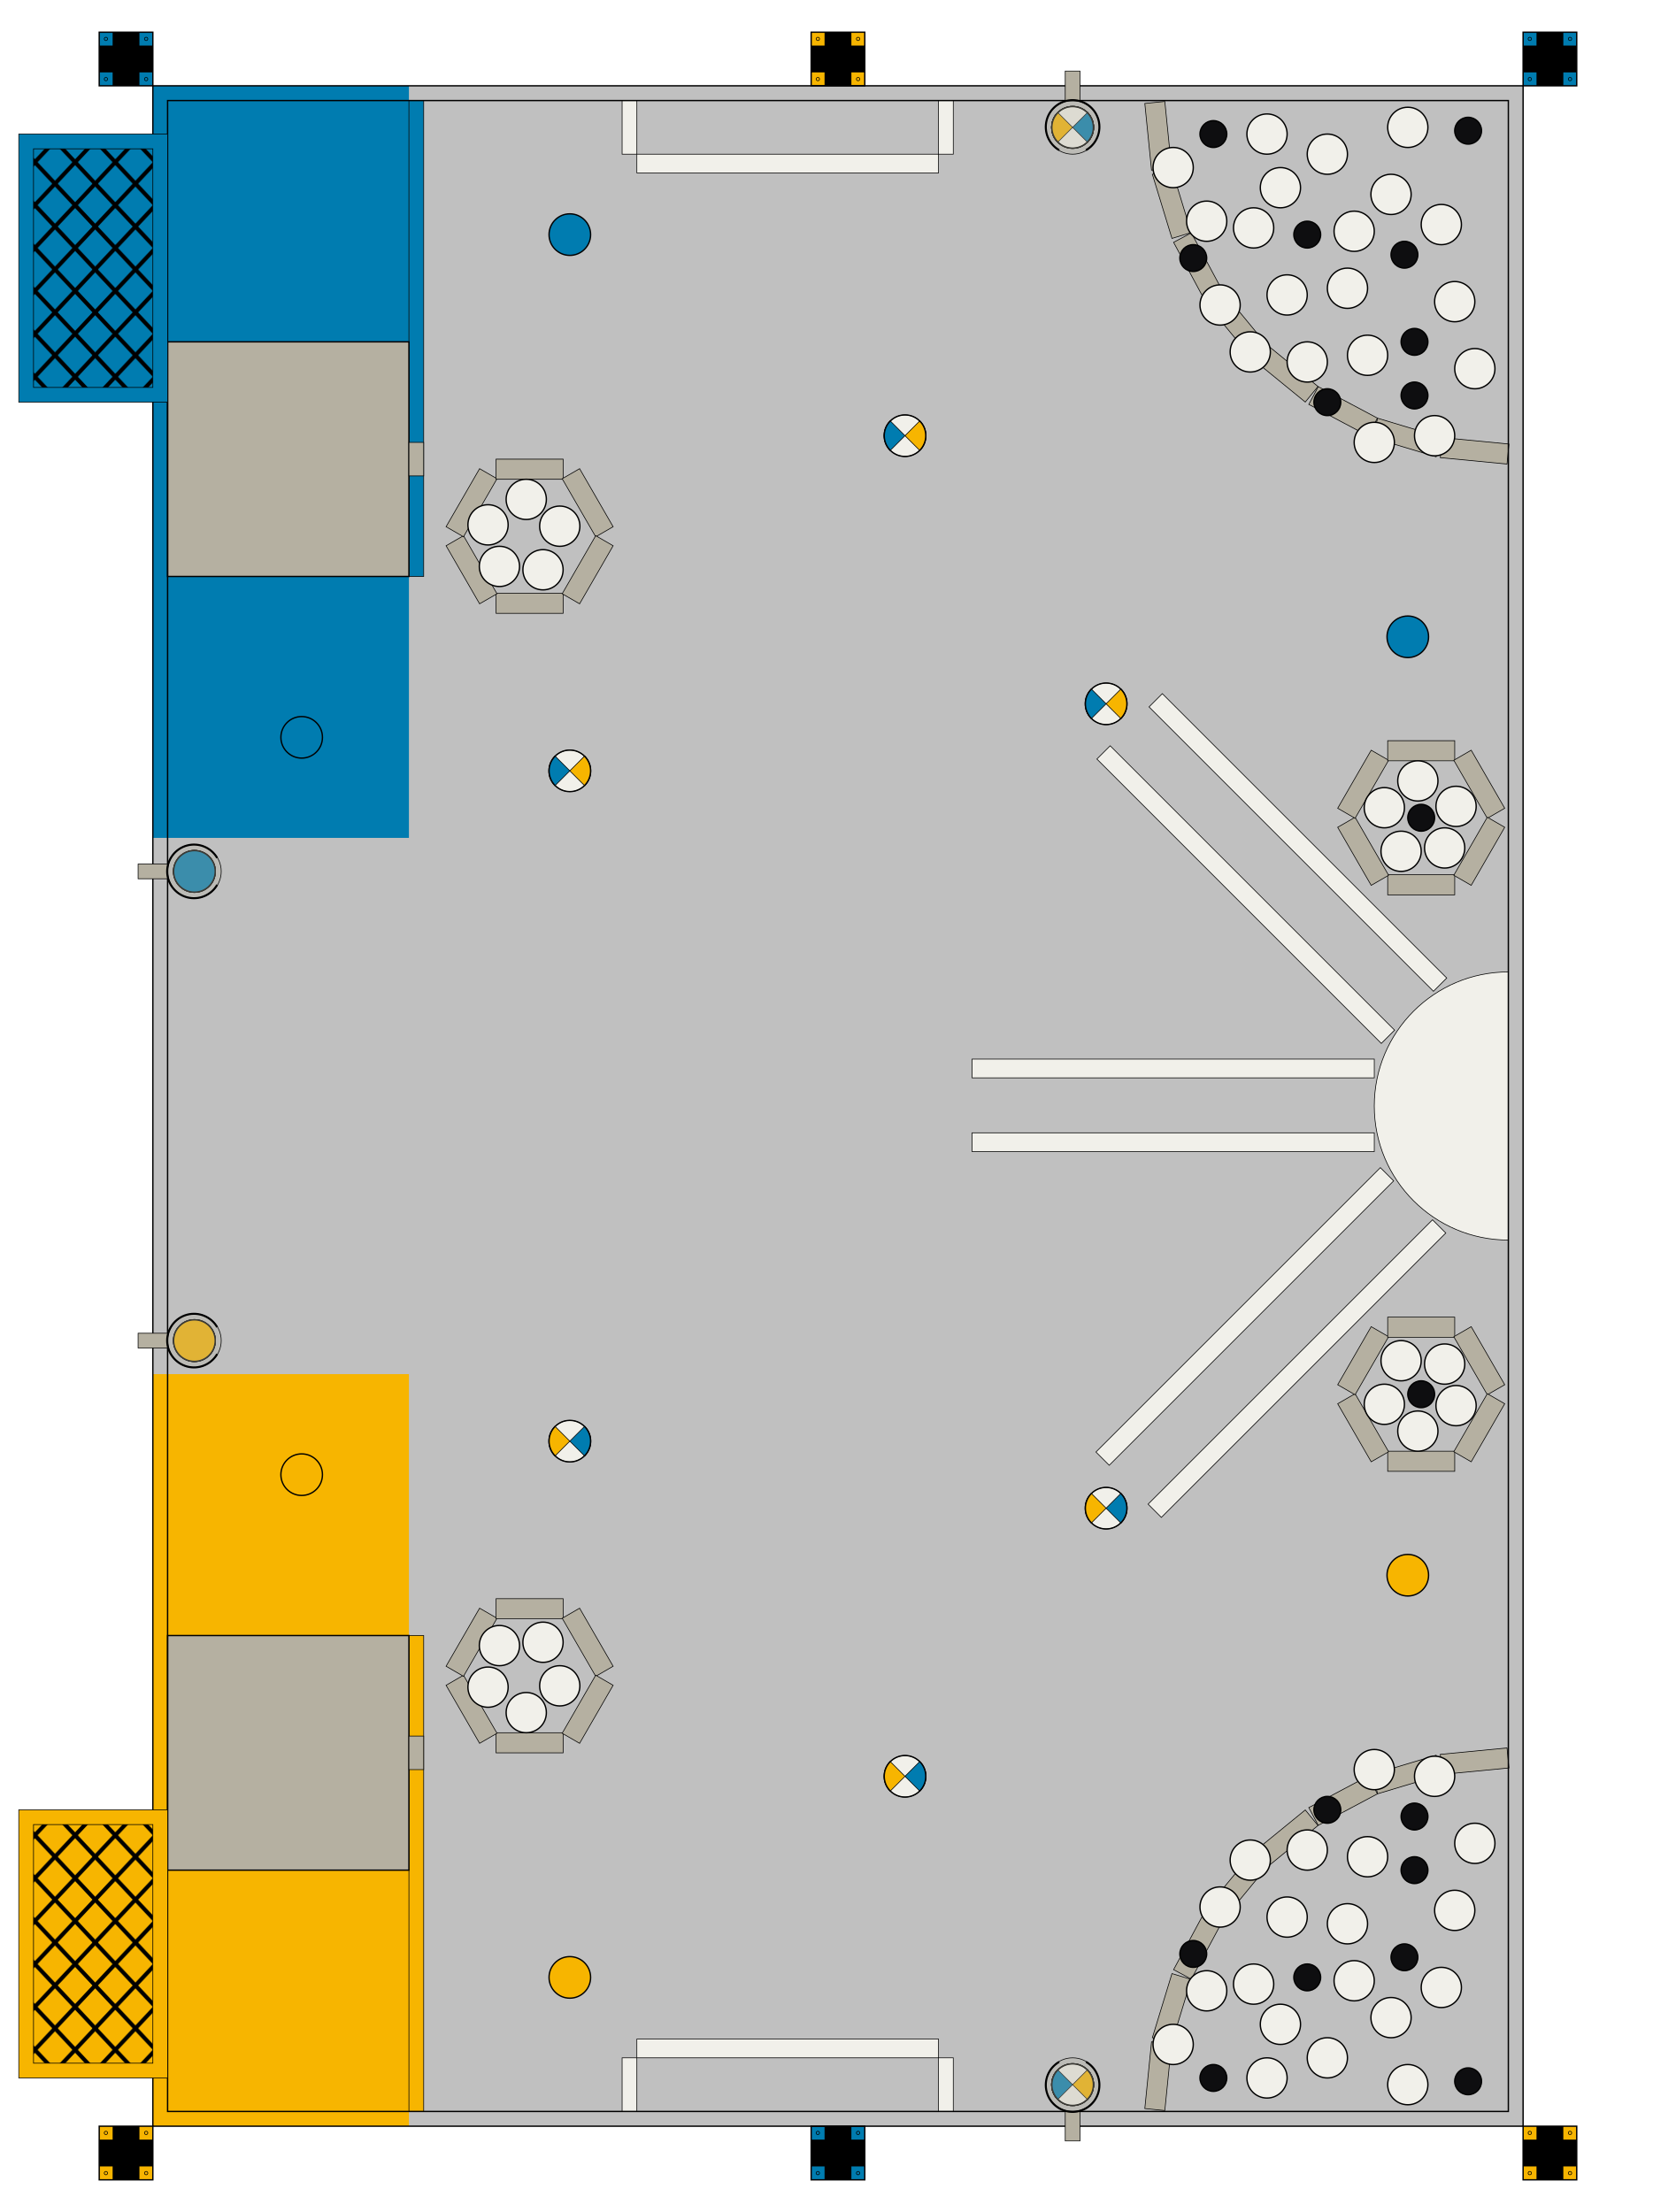
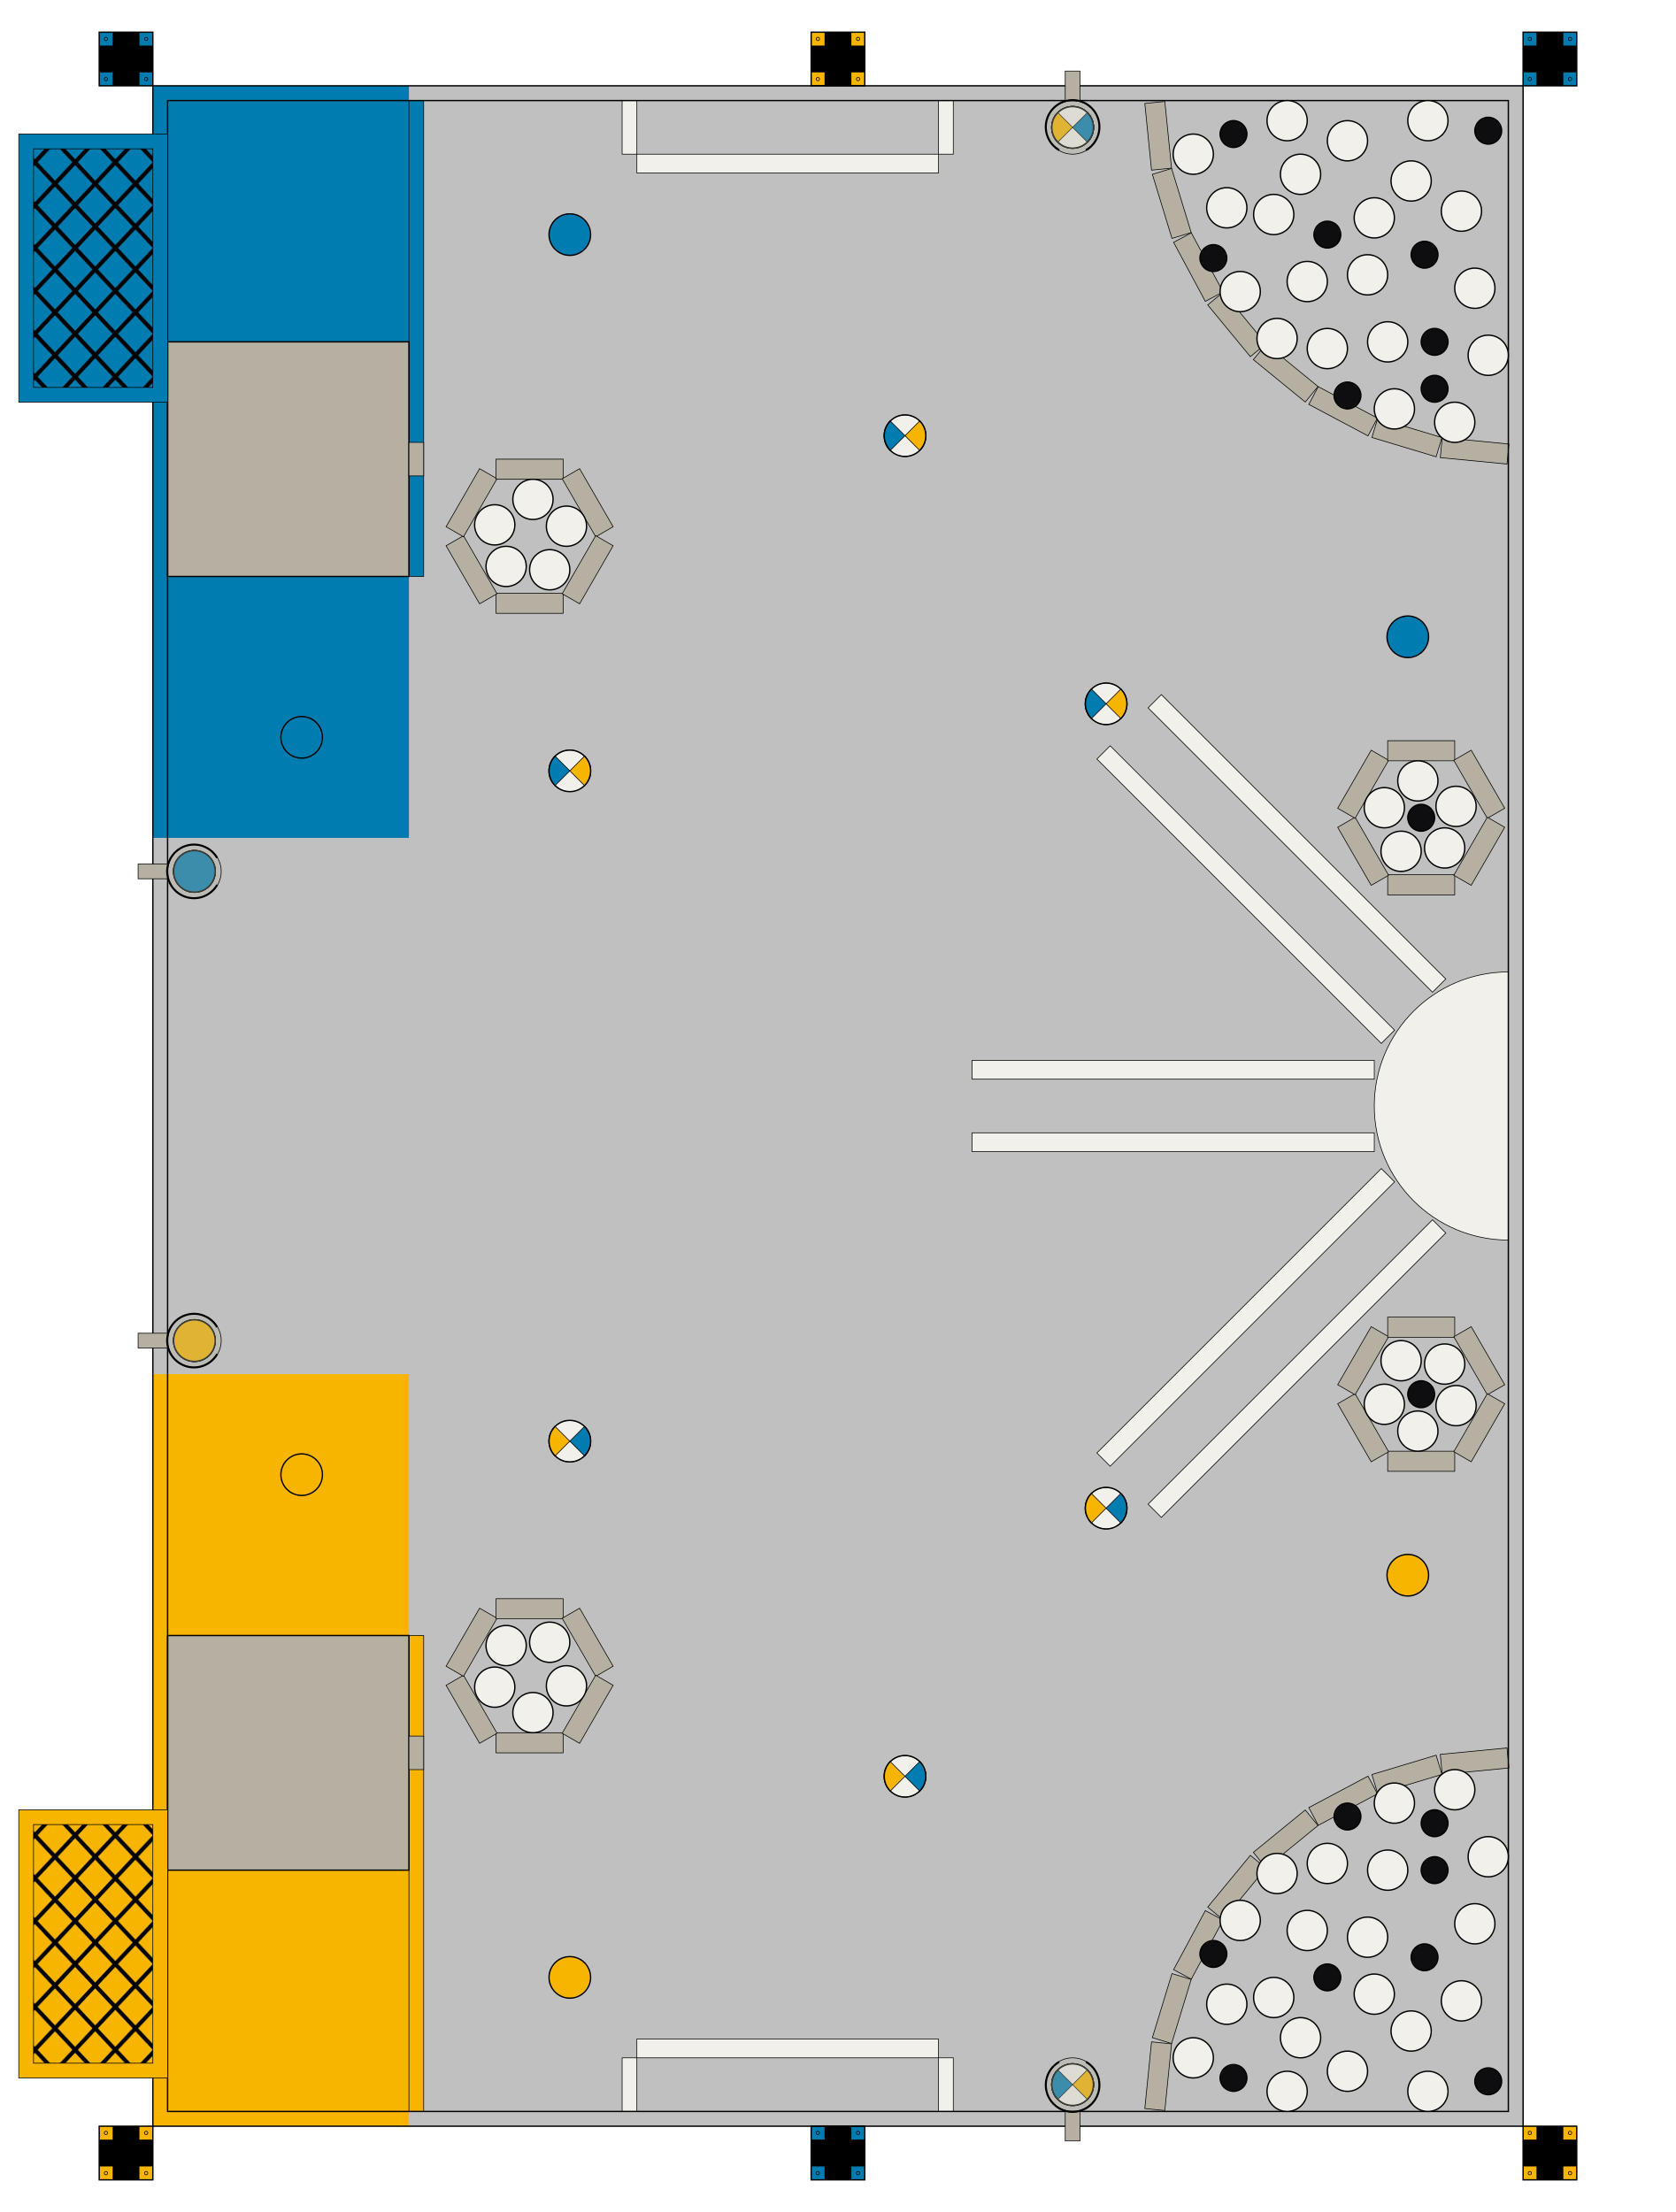
<svg xmlns="http://www.w3.org/2000/svg" xmlns:xlink="http://www.w3.org/1999/xlink" version="1.1" width="2500" height="3300" viewBox="-1250 -1650 2500 3300">
  <defs>
    <g id="beacon" z="350">
      <rect x="-40" y="-40" width="80" height="80" fill="black" />
      <rect x="-40" y="-40" width="20" height="20" />
      <rect x="20" y="-40" width="20" height="20" />
      <rect x="20" y="20" width="20" height="20" />
      <rect x="-40" y="20" width="20" height="20" />
      <circle cx="-30" cy="-30" r="2.5" stroke="black" stroke-width="1" fill-opacity="0" />
      <circle cx="30" cy="-30" r="2.5" stroke="black" stroke-width="1" fill-opacity="0" />
      <circle cx="-30" cy="30" r="2.5" stroke="black" stroke-width="1" fill-opacity="0" />
      <circle cx="30" cy="30" r="2.5" stroke="black" stroke-width="1" fill-opacity="0" />
      <rect x="-40" y="-40" width="80" height="80" stroke="black" stroke-width="2" fill-opacity="0" />
    </g>
    <g id="start-area">
      <rect x="-1022" y="-1522" width="382" height="1122" />
      <rect x="-640" y="-1500" width="22" height="710" zheight="22" stroke="black" stroke-width="1" />
      <rect x="-1000" y="-1140" width="360" height="350" stroke="black" stroke-width="2" fill="#b5b0a1" />
      <rect x="-640" y="-990" width="22" height="50" stroke="black" stroke-width="1" fill="#b5b0a1" />
    </g>
    <g id="moon-base" fill="#f1f0ea" stroke="black" stroke-width="1">
      <rect x="150" y="-1500" width="22" height="80" zheight="22" />
      <rect x="-322" y="-1500" width="22" height="80" zheight="22" />
      <rect x="-300" y="-1420" width="450" height="28" zheight="28" />
    </g>
    <g id="lunar-storage-leg">
-       <rect x="-800" y="-70" width="600" height="28" zheight="28" />
+       <rect x="-800" y="-68" width="600" height="28" zheight="28" />
      <rect x="-800" y="40" width="600" height="28" zheight="28" />
    </g>
    <g id="lunar-storage" fill="#f1f0ea" stroke="black" stroke-width="1" transform="translate(1000,0)">
      <path zheight="70" d="     M0,-200     A200,200 0 0 0 0 200     Z     " />
      <use xlink:href="#lunar-storage-leg" transform="rotate(0)" />
      <use xlink:href="#lunar-storage-leg" transform="rotate(-45)" />
      <use xlink:href="#lunar-storage-leg" transform="rotate(45)" />
    </g>
    <rect id="crater-border-small" x="-50" y="85" width="100" height="30" zheight="4" />
    <g id="crater-small" fill="#b5b0a1" stroke="black" stroke-width="1">
      <use xlink:href="#crater-border-small" transform="rotate(0)" />
      <use xlink:href="#crater-border-small" transform="rotate(60)" />
      <use xlink:href="#crater-border-small" transform="rotate(120)" />
      <use xlink:href="#crater-border-small" transform="rotate(180)" />
      <use xlink:href="#crater-border-small" transform="rotate(240)" />
      <use xlink:href="#crater-border-small" transform="rotate(300)" />
    </g>
    <rect id="crater-border-big" x="-50" y="510" width="100" height="30" zheight="4" />
    <g id="crater-big" fill="#b5b0a1" stroke="black" stroke-width="1">
      <use xlink:href="#crater-border-big" transform="rotate(5.5)" />
      <use xlink:href="#crater-border-big" transform="rotate(16.75)" />
      <use xlink:href="#crater-border-big" transform="rotate(28)" />
      <use xlink:href="#crater-border-big" transform="rotate(39.25)" />
      <use xlink:href="#crater-border-big" transform="rotate(50.5)" />
      <use xlink:href="#crater-border-big" transform="rotate(61.75)" />
      <use xlink:href="#crater-border-big" transform="rotate(73)" />
      <use xlink:href="#crater-border-big" transform="rotate(84.25)" />
    </g>
    <g id="rocket" fill="#b5b0a1" stroke="black" stroke-width="1">
      <rect x="-44" y="-11" width="44" height="22" zheight="472" />
      <circle cx="40" cy="0" r="40" z="475" zheight="80" fill-opacity="0.33" />
      <path zheight="475" stroke-width="3" fill-opacity="0" d="     M74,20     A40,40 0 1 1 74 -20     " />
    </g>
    <pattern id="net" x="1022" y="0" width="60" height="64" stroke="black" stroke-width="6" fill-opacity="0" patternUnits="userSpaceOnUse">
      <line x1="0" y1="0" x2="60" y2="64" />
      <line x1="0" y1="64" x2="60" y2="0" />
    </pattern>
    <g id="cargo-bay" stroke="black" stroke-width="1">
      <rect x="-1222" y="-1450" zheight="340" width="222" height="400" />
      <rect x="-1200" y="-1428" width="178" height="356" stroke-width="1" fill="url(#net)" />
    </g>
    <circle id="titanium-ore" cx="0" cy="0" r="30" zheight="60" stroke="black" stroke-width="2" fill="#f1f0ea" />
    <circle id="moon-rock" cx="0" cy="0" r="20" zheight="40" stroke="black" stroke-width="2" fill="#0e0e10" />
    <circle id="lunar-module" cx="0" cy="0" r="31" zheight="100" stroke="black" stroke-width="2" />
    <g id="lunar-module-poly-u" stroke="black" zheight="100" transform="rotate(45)">
      <circle cx="0" cy="0" r="31" fill="#f1f0ea" />
      <path stroke-width="1" fill="#f7b500" d="     M0,0     L0,31.5     A31.5,31.5 0 0 0 31.5 0     Z     " />
      <path stroke-width="1" fill="#007cb0" d="     M0,0     L0,-31.5     A31.5,31.5 0 0 0 -31.5 0     Z     " />
      <circle cx="0" cy="0" r="31" stroke-width="2" fill-opacity="0" />
    </g>
    <use id="lunar-module-poly-r" xlink:href="#lunar-module-poly-u" transform="rotate(-90)" />
    <use id="lunar-module-poly-l" xlink:href="#lunar-module-poly-u" transform="rotate(90)" />
    <use id="lunar-module-poly-d" xlink:href="#lunar-module-poly-u" transform="rotate(180)" />
  </defs>
  <rect x="-1022" y="-1522" width="2044" height="3044" fill="#C0C0C0" />
  <use id="starting-area-ours" xlink:href="#start-area" fill="#f7b500" transform="scale(1,-1)" />
  <use id="starting-area-theirs" xlink:href="#start-area" fill="#007cb0" />
  <g id="beacons">
    <use x="-1062" y="-1562" id="beacon-theirs-1" xlink:href="#beacon" fill="#007cb0" />
    <use x="0" y="-1562" id="beacon-ours-2" xlink:href="#beacon" fill="#f7b500" />
    <use x="1062" y="-1562" id="beacon-theirs-3" xlink:href="#beacon" fill="#007cb0" />
    <use x="-1062" y="1562" id="beacon-ours-1" xlink:href="#beacon" fill="#f7b500" />
    <use x="0" y="1562" id="beacon-theirs-2" xlink:href="#beacon" fill="#007cb0" />
    <use x="1062" y="1562" id="beacon-ours-3" xlink:href="#beacon" fill="#f7b500" />
  </g>
  <use id="moon-base-ours" xlink:href="#moon-base" transform="scale(1,-1)" />
  <use id="moon-base-theirs" xlink:href="#moon-base" />
  <use id="lunar-lander" xlink:href="#lunar-storage" />
  <use x="-460" y="-850" id="crater-2" xlink:href="#crater-small" />
  <use x="870" y="-430" id="crater-3" xlink:href="#crater-small" />
  <use x="870" y="430" id="crater-4" xlink:href="#crater-small" />
  <use x="-460" y="850" id="crater-5" xlink:href="#crater-small" />
  <use x="1000" y="-1500" id="crater-1" xlink:href="#crater-big" />
  <use x="1000" y="-1500" id="crater-6" xlink:href="#crater-big" transform="scale(1,-1)" />
  <g fill-opacity="0" stroke="black" stroke-width="2">
    <rect x="-1022" y="-1522" width="2044" height="3044" />
    <rect x="-1000" y="-1500" width="2000" height="3000" />
  </g>
  <use x="350" y="-1460" z="0" id="lunar-module-1" xlink:href="#lunar-module-poly-r" />
  <use x="-400" y="-1300" z="0" id="lunar-module-theirs-1" xlink:href="#lunar-module" fill="#007cb0" />
  <use x="100" y="-1000" z="0" id="lunar-module-2" xlink:href="#lunar-module-poly-r" />
  <use x="850" y="-700" z="0" id="lunar-module-theirs-2" xlink:href="#lunar-module" fill="#007cb0" />
  <use x="400" y="-600" z="0" id="lunar-module-3" xlink:href="#lunar-module-poly-r" />
  <use x="-800" y="-550" z="0" id="lunar-module-theirs-3" xlink:href="#lunar-module" fill="#007cb0" />
  <use x="-400" y="-500" z="0" id="lunar-module-4" xlink:href="#lunar-module-poly-r" />
  <use x="-960" y="-350" z="0" id="lunar-module-theirs-4" xlink:href="#lunar-module" fill="#007cb0" />
  <use x="-960" y="350" z="0" id="lunar-module-ours-1" xlink:href="#lunar-module" fill="#f7b500" />
  <use x="-400" y="500" z="0" id="lunar-module-5" xlink:href="#lunar-module-poly-l" />
  <use x="-800" y="550" z="0" id="lunar-module-ours-2" xlink:href="#lunar-module" fill="#f7b500" />
  <use x="400" y="600" z="0" id="lunar-module-6" xlink:href="#lunar-module-poly-l" />
  <use x="850" y="700" z="0" id="lunar-module-ours-3" xlink:href="#lunar-module" fill="#f7b500" />
  <use x="100" y="1000" z="0" id="lunar-module-7" xlink:href="#lunar-module-poly-l" />
  <use x="-400" y="1300" z="0" id="lunar-module-ours-4" xlink:href="#lunar-module" fill="#f7b500" />
  <use x="350" y="1460" z="0" id="lunar-module-8" xlink:href="#lunar-module-poly-l" />
  <use x="350" y="-1460" z="100" id="lunar-module-9" xlink:href="#lunar-module-poly-l" />
  <use x="-960" y="-350" z="100" id="lunar-module-theirs-5" xlink:href="#lunar-module" fill="#007cb0" />
  <use x="-960" y="350" z="100" id="lunar-module-ours-5" xlink:href="#lunar-module" fill="#f7b500" />
  <use x="350" y="1460" z="100" id="lunar-module-10" xlink:href="#lunar-module-poly-r" />
  <use x="350" y="-1460" z="200" id="lunar-module-11" xlink:href="#lunar-module-poly-r" />
  <use x="-960" y="-350" z="200" id="lunar-module-theirs-6" xlink:href="#lunar-module" fill="#007cb0" />
  <use x="-960" y="350" z="200" id="lunar-module-ours-6" xlink:href="#lunar-module" fill="#f7b500" />
  <use x="350" y="1460" z="200" id="lunar-module-12" xlink:href="#lunar-module-poly-l" />
  <use x="350" y="-1460" z="300" id="lunar-module-13" xlink:href="#lunar-module-poly-l" />
  <use x="-960" y="-350" z="300" id="lunar-module-theirs-7" xlink:href="#lunar-module" fill="#007cb0" />
  <use x="-960" y="350" z="300" id="lunar-module-ours-7" xlink:href="#lunar-module" fill="#f7b500" />
  <use x="350" y="1460" z="300" id="lunar-module-14" xlink:href="#lunar-module-poly-r" />
-   <use x="850" y="-1460" id="titanium-ore-1" xlink:href="#titanium-ore" />
-   <use x="640" y="-1450" id="titanium-ore-2" xlink:href="#titanium-ore" />
-   <use x="730" y="-1420" id="titanium-ore-3" xlink:href="#titanium-ore" />
-   <use x="500" y="-1400" id="titanium-ore-4" xlink:href="#titanium-ore" />
-   <use x="660" y="-1370" id="titanium-ore-5" xlink:href="#titanium-ore" />
-   <use x="825" y="-1360" id="titanium-ore-6" xlink:href="#titanium-ore" />
-   <use x="550" y="-1320" id="titanium-ore-7" xlink:href="#titanium-ore" />
-   <use x="900" y="-1315" id="titanium-ore-8" xlink:href="#titanium-ore" />
-   <use x="620" y="-1310" id="titanium-ore-9" xlink:href="#titanium-ore" />
-   <use x="770" y="-1305" id="titanium-ore-10" xlink:href="#titanium-ore" />
-   <use x="760" y="-1220" id="titanium-ore-11" xlink:href="#titanium-ore" />
-   <use x="670" y="-1210" id="titanium-ore-12" xlink:href="#titanium-ore" />
-   <use x="920" y="-1200" id="titanium-ore-13" xlink:href="#titanium-ore" />
-   <use x="570" y="-1195" id="titanium-ore-14" xlink:href="#titanium-ore" />
-   <use x="615" y="-1125" id="titanium-ore-15" xlink:href="#titanium-ore" />
-   <use x="790" y="-1120" id="titanium-ore-16" xlink:href="#titanium-ore" />
-   <use x="700" y="-1110" id="titanium-ore-17" xlink:href="#titanium-ore" />
-   <use x="950" y="-1100" id="titanium-ore-18" xlink:href="#titanium-ore" />
-   <use x="890" y="-1000" id="titanium-ore-19" xlink:href="#titanium-ore" />
-   <use x="800" y="-990" id="titanium-ore-20" xlink:href="#titanium-ore" />
-   <use x="-465" y="-905" id="titanium-ore-21" xlink:href="#titanium-ore" />
-   <use x="-522" y="-867" id="titanium-ore-22" xlink:href="#titanium-ore" />
-   <use x="-415" y="-865" id="titanium-ore-23" xlink:href="#titanium-ore" />
-   <use x="-505" y="-805" id="titanium-ore-24" xlink:href="#titanium-ore" />
-   <use x="-440" y="-800" id="titanium-ore-25" xlink:href="#titanium-ore" />
+   <use x="880" y="-1470" id="titanium-ore-1" xlink:href="#titanium-ore" />
+   <use x="670" y="-1470" id="titanium-ore-2" xlink:href="#titanium-ore" />
+   <use x="760" y="-1440" id="titanium-ore-3" xlink:href="#titanium-ore" />
+   <use x="530" y="-1420" id="titanium-ore-4" xlink:href="#titanium-ore" />
+   <use x="690" y="-1390" id="titanium-ore-5" xlink:href="#titanium-ore" />
+   <use x="855" y="-1380" id="titanium-ore-6" xlink:href="#titanium-ore" />
+   <use x="580" y="-1340" id="titanium-ore-7" xlink:href="#titanium-ore" />
+   <use x="930" y="-1335" id="titanium-ore-8" xlink:href="#titanium-ore" />
+   <use x="650" y="-1330" id="titanium-ore-9" xlink:href="#titanium-ore" />
+   <use x="800" y="-1325" id="titanium-ore-10" xlink:href="#titanium-ore" />
+   <use x="790" y="-1240" id="titanium-ore-11" xlink:href="#titanium-ore" />
+   <use x="700" y="-1230" id="titanium-ore-12" xlink:href="#titanium-ore" />
+   <use x="950" y="-1220" id="titanium-ore-13" xlink:href="#titanium-ore" />
+   <use x="600" y="-1215" id="titanium-ore-14" xlink:href="#titanium-ore" />
+   <use x="655" y="-1145" id="titanium-ore-15" xlink:href="#titanium-ore" />
+   <use x="820" y="-1140" id="titanium-ore-16" xlink:href="#titanium-ore" />
+   <use x="730" y="-1130" id="titanium-ore-17" xlink:href="#titanium-ore" />
+   <use x="970" y="-1120" id="titanium-ore-18" xlink:href="#titanium-ore" />
+   <use x="920" y="-1020" id="titanium-ore-19" xlink:href="#titanium-ore" />
+   <use x="830" y="-1040" id="titanium-ore-20" xlink:href="#titanium-ore" />
+   <use x="-455" y="-905" id="titanium-ore-21" xlink:href="#titanium-ore" />
+   <use x="-512" y="-867" id="titanium-ore-22" xlink:href="#titanium-ore" />
+   <use x="-405" y="-865" id="titanium-ore-23" xlink:href="#titanium-ore" />
+   <use x="-495" y="-805" id="titanium-ore-24" xlink:href="#titanium-ore" />
+   <use x="-430" y="-800" id="titanium-ore-25" xlink:href="#titanium-ore" />
  <use x="865" y="-485" id="titanium-ore-26" xlink:href="#titanium-ore" />
  <use x="922" y="-447" id="titanium-ore-27" xlink:href="#titanium-ore" />
  <use x="815" y="-445" id="titanium-ore-28" xlink:href="#titanium-ore" />
  <use x="905" y="-385" id="titanium-ore-29" xlink:href="#titanium-ore" />
  <use x="840" y="-380" id="titanium-ore-30" xlink:href="#titanium-ore" />
  <use x="840" y="380" id="titanium-ore-31" xlink:href="#titanium-ore" />
  <use x="905" y="385" id="titanium-ore-32" xlink:href="#titanium-ore" />
  <use x="815" y="445" id="titanium-ore-33" xlink:href="#titanium-ore" />
  <use x="922" y="447" id="titanium-ore-34" xlink:href="#titanium-ore" />
  <use x="865" y="485" id="titanium-ore-35" xlink:href="#titanium-ore" />
-   <use x="-440" y="800" id="titanium-ore-36" xlink:href="#titanium-ore" />
-   <use x="-505" y="805" id="titanium-ore-37" xlink:href="#titanium-ore" />
-   <use x="-415" y="865" id="titanium-ore-38" xlink:href="#titanium-ore" />
-   <use x="-522" y="867" id="titanium-ore-39" xlink:href="#titanium-ore" />
-   <use x="-465" y="905" id="titanium-ore-40" xlink:href="#titanium-ore" />
-   <use x="800" y="990" id="titanium-ore-41" xlink:href="#titanium-ore" />
-   <use x="890" y="1000" id="titanium-ore-42" xlink:href="#titanium-ore" />
-   <use x="950" y="1100" id="titanium-ore-43" xlink:href="#titanium-ore" />
-   <use x="700" y="1110" id="titanium-ore-44" xlink:href="#titanium-ore" />
-   <use x="790" y="1120" id="titanium-ore-45" xlink:href="#titanium-ore" />
-   <use x="615" y="1125" id="titanium-ore-46" xlink:href="#titanium-ore" />
-   <use x="570" y="1195" id="titanium-ore-47" xlink:href="#titanium-ore" />
-   <use x="920" y="1200" id="titanium-ore-48" xlink:href="#titanium-ore" />
-   <use x="670" y="1210" id="titanium-ore-49" xlink:href="#titanium-ore" />
-   <use x="760" y="1220" id="titanium-ore-50" xlink:href="#titanium-ore" />
-   <use x="770" y="1305" id="titanium-ore-51" xlink:href="#titanium-ore" />
-   <use x="620" y="1310" id="titanium-ore-52" xlink:href="#titanium-ore" />
-   <use x="900" y="1315" id="titanium-ore-53" xlink:href="#titanium-ore" />
-   <use x="550" y="1320" id="titanium-ore-54" xlink:href="#titanium-ore" />
-   <use x="825" y="1360" id="titanium-ore-55" xlink:href="#titanium-ore" />
-   <use x="660" y="1370" id="titanium-ore-56" xlink:href="#titanium-ore" />
-   <use x="500" y="1400" id="titanium-ore-57" xlink:href="#titanium-ore" />
-   <use x="730" y="1420" id="titanium-ore-58" xlink:href="#titanium-ore" />
-   <use x="640" y="1450" id="titanium-ore-59" xlink:href="#titanium-ore" />
-   <use x="850" y="1460" id="titanium-ore-60" xlink:href="#titanium-ore" />
-   <use x="940" y="-1455" id="moon-rock-1" xlink:href="#moon-rock" />
-   <use x="560" y="-1450" id="moon-rock-2" xlink:href="#moon-rock" />
-   <use x="845" y="-1270" id="moon-rock-3" xlink:href="#moon-rock" />
-   <use x="530" y="-1265" id="moon-rock-4" xlink:href="#moon-rock" />
-   <use x="700" y="-1300" id="moon-rock-5" xlink:href="#moon-rock" />
-   <use x="860" y="-1140" id="moon-rock-6" xlink:href="#moon-rock" />
-   <use x="860" y="-1060" id="moon-rock-7" xlink:href="#moon-rock" />
-   <use x="730" y="-1050" id="moon-rock-8" xlink:href="#moon-rock" />
+   <use x="-430" y="800" id="titanium-ore-36" xlink:href="#titanium-ore" />
+   <use x="-495" y="805" id="titanium-ore-37" xlink:href="#titanium-ore" />
+   <use x="-405" y="865" id="titanium-ore-38" xlink:href="#titanium-ore" />
+   <use x="-512" y="867" id="titanium-ore-39" xlink:href="#titanium-ore" />
+   <use x="-455" y="905" id="titanium-ore-40" xlink:href="#titanium-ore" />
+   <use x="830" y="1040" id="titanium-ore-41" xlink:href="#titanium-ore" />
+   <use x="920" y="1020" id="titanium-ore-42" xlink:href="#titanium-ore" />
+   <use x="970" y="1120" id="titanium-ore-43" xlink:href="#titanium-ore" />
+   <use x="730" y="1130" id="titanium-ore-44" xlink:href="#titanium-ore" />
+   <use x="820" y="1140" id="titanium-ore-45" xlink:href="#titanium-ore" />
+   <use x="655" y="1145" id="titanium-ore-46" xlink:href="#titanium-ore" />
+   <use x="600" y="1215" id="titanium-ore-47" xlink:href="#titanium-ore" />
+   <use x="950" y="1220" id="titanium-ore-48" xlink:href="#titanium-ore" />
+   <use x="700" y="1230" id="titanium-ore-49" xlink:href="#titanium-ore" />
+   <use x="790" y="1240" id="titanium-ore-50" xlink:href="#titanium-ore" />
+   <use x="800" y="1325" id="titanium-ore-51" xlink:href="#titanium-ore" />
+   <use x="650" y="1330" id="titanium-ore-52" xlink:href="#titanium-ore" />
+   <use x="930" y="1335" id="titanium-ore-53" xlink:href="#titanium-ore" />
+   <use x="580" y="1340" id="titanium-ore-54" xlink:href="#titanium-ore" />
+   <use x="855" y="1380" id="titanium-ore-55" xlink:href="#titanium-ore" />
+   <use x="690" y="1390" id="titanium-ore-56" xlink:href="#titanium-ore" />
+   <use x="530" y="1420" id="titanium-ore-57" xlink:href="#titanium-ore" />
+   <use x="760" y="1440" id="titanium-ore-58" xlink:href="#titanium-ore" />
+   <use x="670" y="1470" id="titanium-ore-59" xlink:href="#titanium-ore" />
+   <use x="880" y="1470" id="titanium-ore-60" xlink:href="#titanium-ore" />
+   <use x="970" y="-1455" id="moon-rock-1" xlink:href="#moon-rock" />
+   <use x="590" y="-1450" id="moon-rock-2" xlink:href="#moon-rock" />
+   <use x="875" y="-1270" id="moon-rock-3" xlink:href="#moon-rock" />
+   <use x="560" y="-1265" id="moon-rock-4" xlink:href="#moon-rock" />
+   <use x="730" y="-1300" id="moon-rock-5" xlink:href="#moon-rock" />
+   <use x="890" y="-1140" id="moon-rock-6" xlink:href="#moon-rock" />
+   <use x="890" y="-1070" id="moon-rock-7" xlink:href="#moon-rock" />
+   <use x="760" y="-1060" id="moon-rock-8" xlink:href="#moon-rock" />
  <use x="870" y="-430" id="moon-rock-9" xlink:href="#moon-rock" />
  <use x="870" y="430" id="moon-rock-10" xlink:href="#moon-rock" />
-   <use x="730" y="1050" id="moon-rock-11" xlink:href="#moon-rock" />
-   <use x="860" y="1060" id="moon-rock-12" xlink:href="#moon-rock" />
-   <use x="860" y="1140" id="moon-rock-13" xlink:href="#moon-rock" />
-   <use x="530" y="1265" id="moon-rock-14" xlink:href="#moon-rock" />
-   <use x="845" y="1270" id="moon-rock-15" xlink:href="#moon-rock" />
-   <use x="700" y="1300" id="moon-rock-16" xlink:href="#moon-rock" />
-   <use x="560" y="1450" id="moon-rock-17" xlink:href="#moon-rock" />
-   <use x="940" y="1455" id="moon-rock-18" xlink:href="#moon-rock" />
+   <use x="760" y="1060" id="moon-rock-11" xlink:href="#moon-rock" />
+   <use x="890" y="1070" id="moon-rock-12" xlink:href="#moon-rock" />
+   <use x="890" y="1140" id="moon-rock-13" xlink:href="#moon-rock" />
+   <use x="560" y="1265" id="moon-rock-14" xlink:href="#moon-rock" />
+   <use x="875" y="1270" id="moon-rock-15" xlink:href="#moon-rock" />
+   <use x="730" y="1300" id="moon-rock-16" xlink:href="#moon-rock" />
+   <use x="590" y="1450" id="moon-rock-17" xlink:href="#moon-rock" />
+   <use x="970" y="1455" id="moon-rock-18" xlink:href="#moon-rock" />
  <use y="350" x="-1000" id="rocket-ours-1" xlink:href="#rocket" />
  <use y="-350" x="-1000" id="rocket-theirs-1" xlink:href="#rocket" />
  <use id="rocket-ours-2" transform="rotate(90) translate(-1500 -350)" xlink:href="#rocket" />
  <use id="rocket-theirs-2" transform="rotate(-90) translate(-1500 350)" xlink:href="#rocket" />
  <use id="cargo-bay-ours" xlink:href="#cargo-bay" fill="#f7b500" transform="scale(1,-1)" />
  <use id="cargo-bay-theirs" xlink:href="#cargo-bay" fill="#007cb0" />
</svg>
